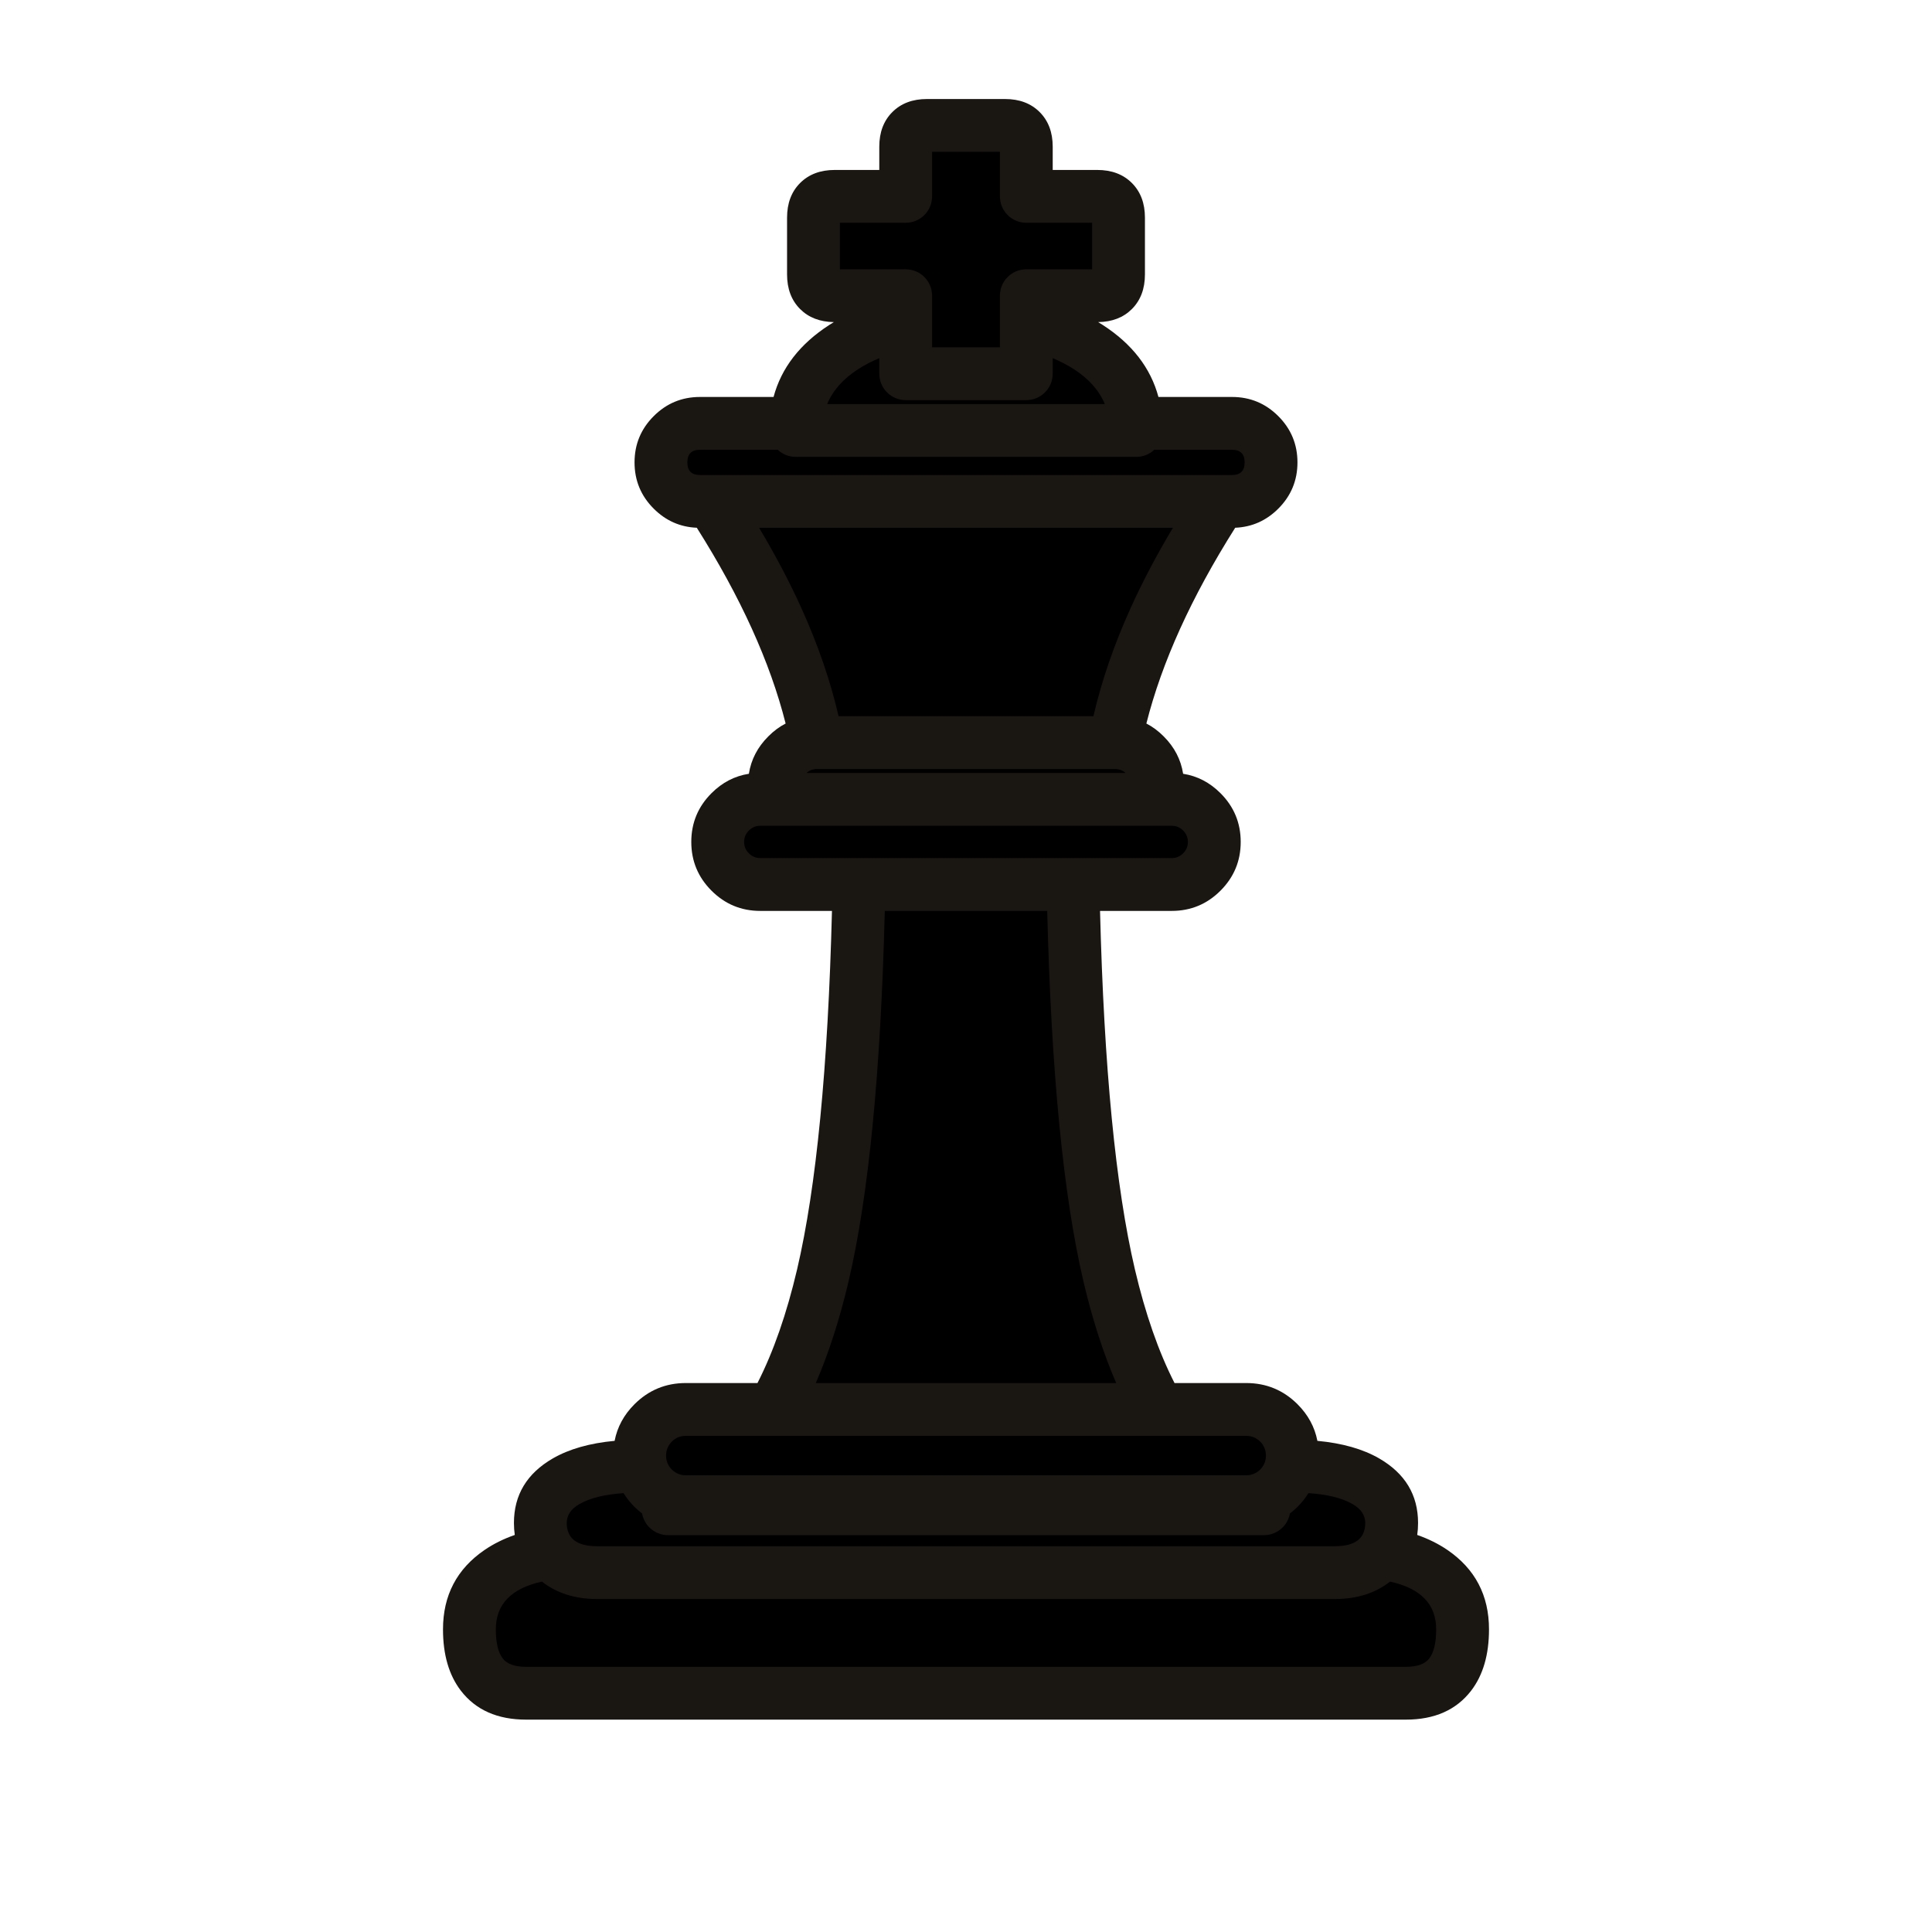
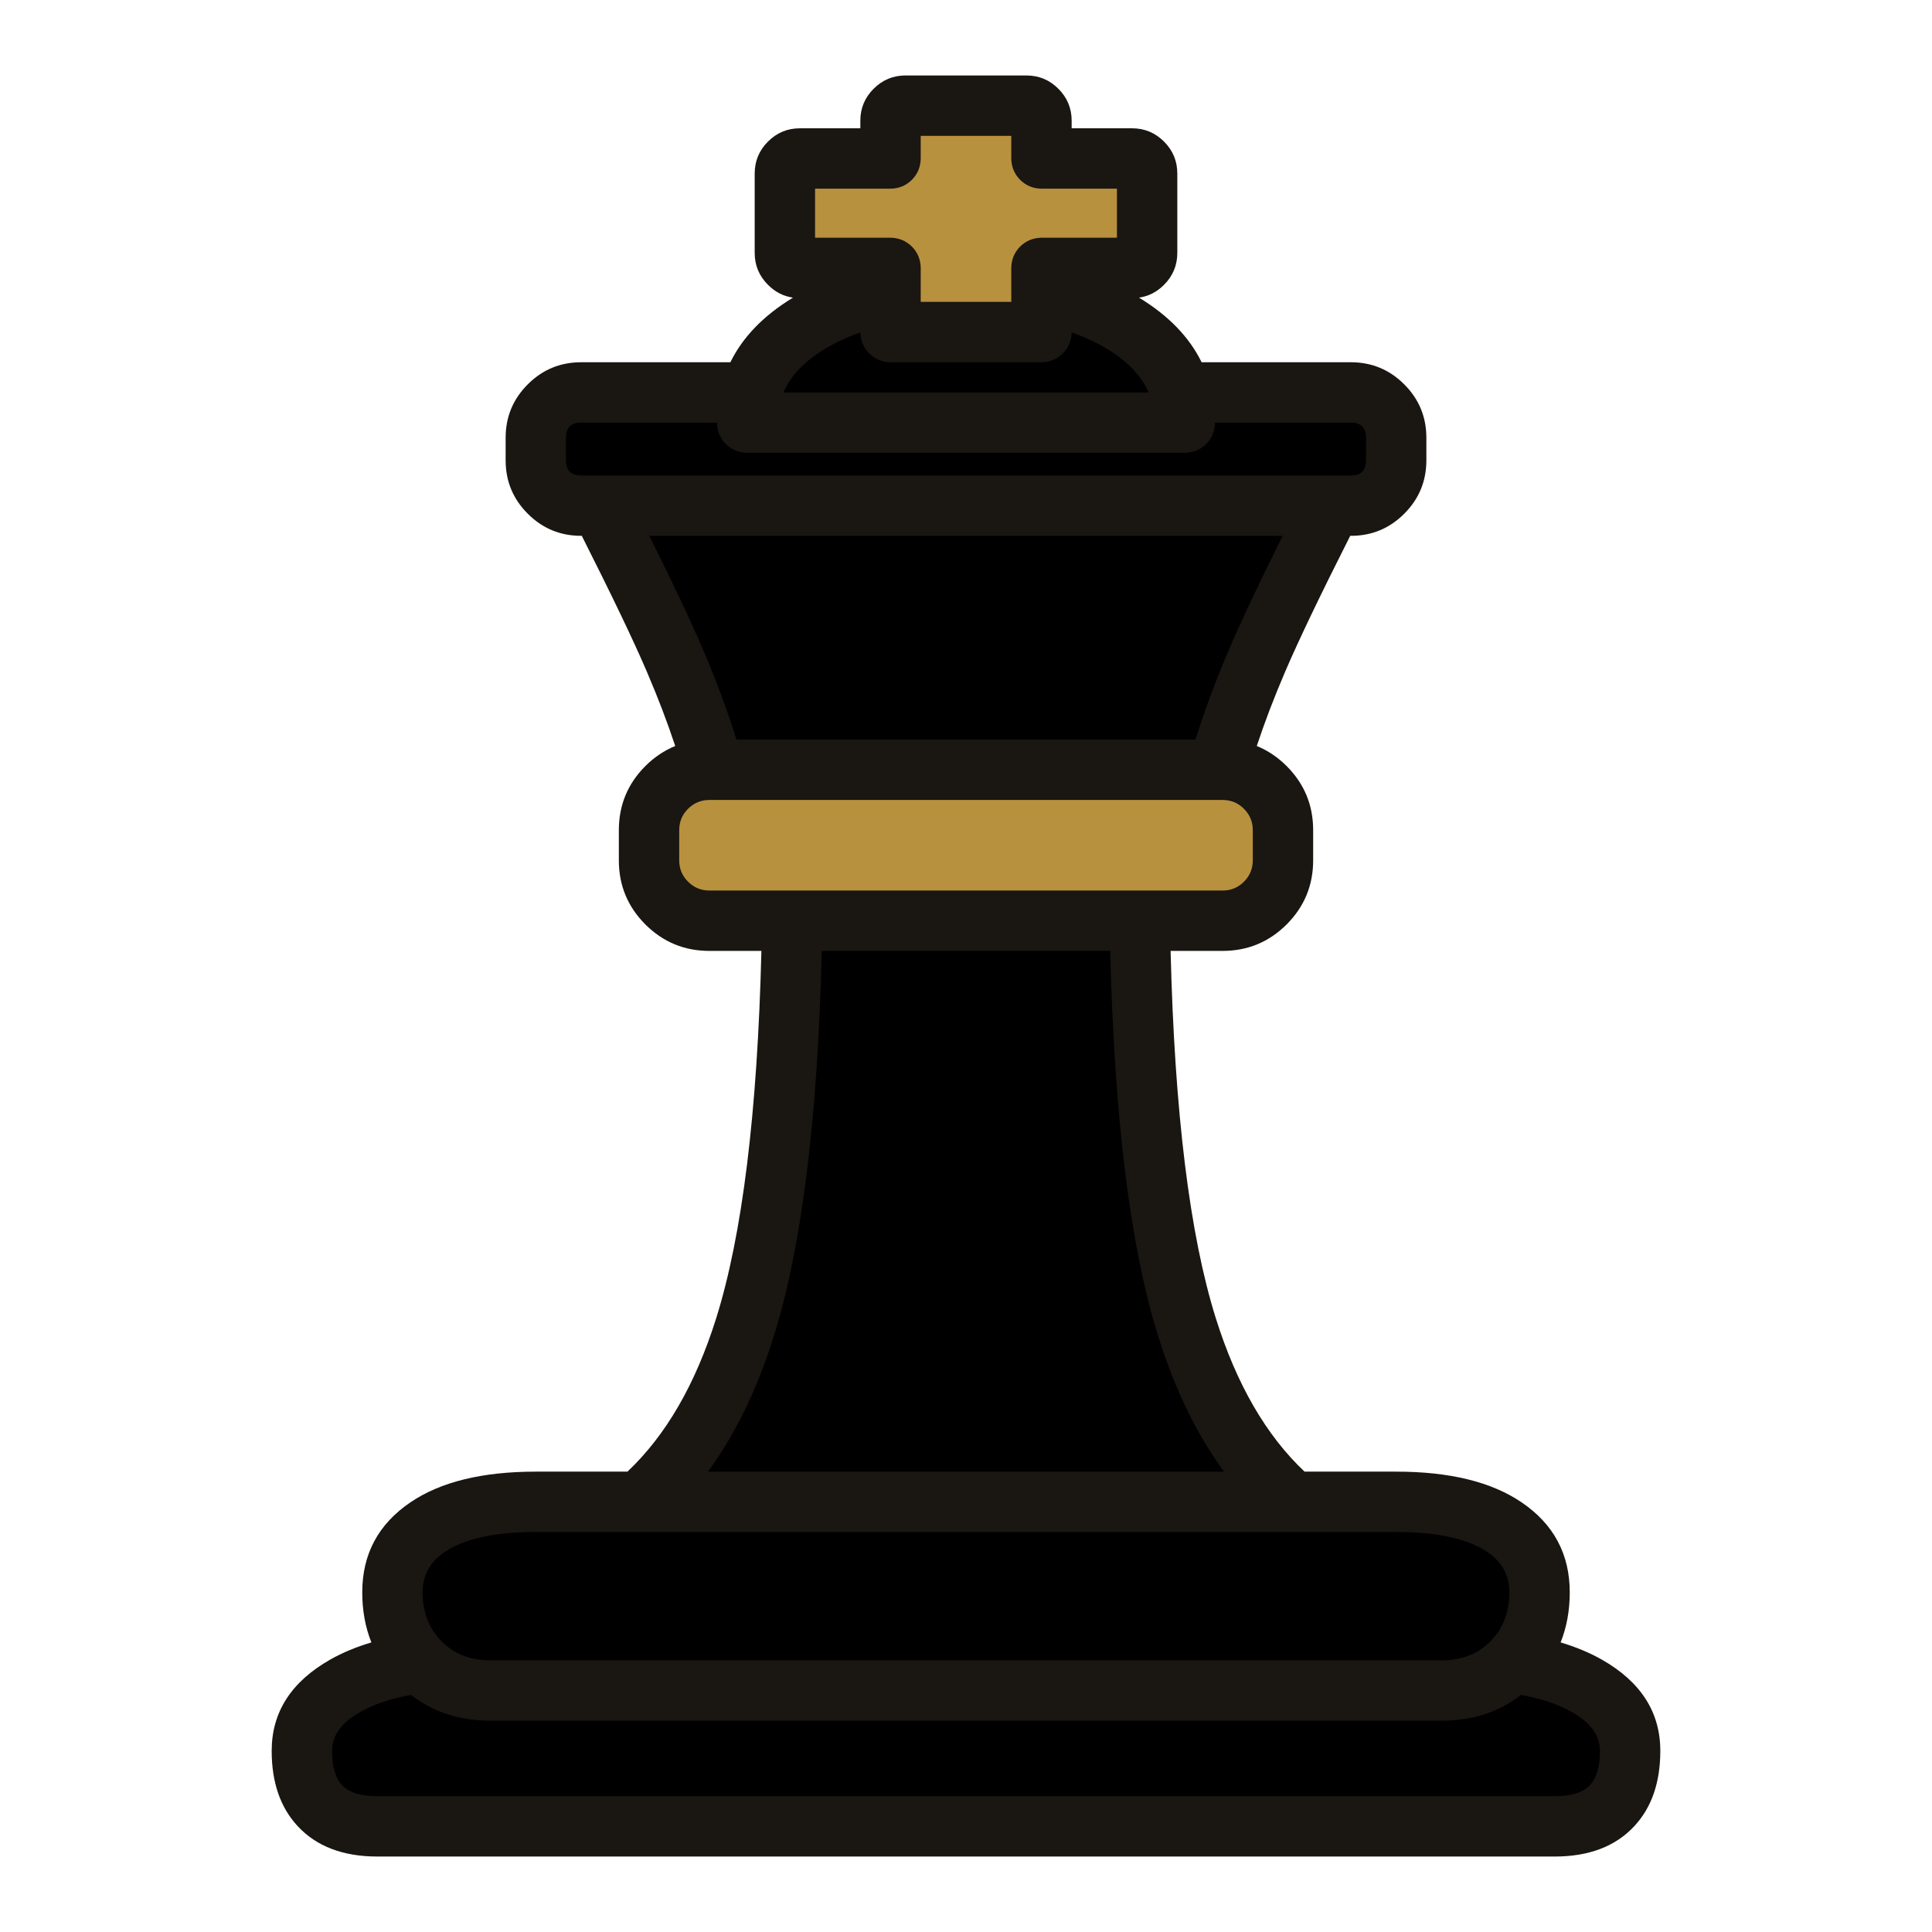
<svg xmlns="http://www.w3.org/2000/svg" viewBox="0 0 256 256">
  <g id="body" fill="currentColor">
-     <path fill-rule="evenodd" d="M122.83 16.62L133.17 16.62C135.05 16.62 135.99 17.56 135.99 19.44L135.99 26.02L145.39 26.02C147.27 26.02 148.21 26.96 148.21 28.84L148.21 36.36C148.21 38.24 147.27 39.18 145.39 39.18L135.99 39.18L135.99 42.78C144.42 44.55 150.06 49.25 150.53 56.1L163.25 56.1C166.11 56.1 168.42 58.41 168.42 61.27C168.42 64.13 166.11 66.44 163.25 66.44L161.72 66.44C155.33 76.15 149.88 86.8 147.71 98.4L147.74 98.4C150.85 98.4 153.38 100.93 153.38 104.04C153.38 104.7 153.27 105.33 153.06 105.92L155.26 105.92C158.37 105.92 160.9 108.45 160.9 111.56C160.9 114.67 158.37 117.2 155.26 117.2L142.18 117.2C142.7 146.65 144.94 171.68 153.48 186.76L165.13 186.76C168.5 186.76 171.24 189.5 171.24 192.87C171.24 193.36 171.18 193.83 171.08 194.28L171.24 194.28C179.7 194.28 184.4 197.1 184.4 201.8C184.4 203.36 183.92 204.75 183.02 205.85C189.84 206.85 193.8 210.38 193.8 215.9C193.8 220.6 191.92 224.36 186.28 224.36L69.72 224.36C64.08 224.36 62.2 220.6 62.2 215.9C62.2 210.38 66.16 206.85 72.98 205.85C72.08 204.75 71.6 203.36 71.6 201.8C71.6 197.1 76.3 194.28 84.76 194.28L84.92 194.28C84.82 193.83 84.76 193.36 84.76 192.87C84.76 189.5 87.5 186.76 90.87 186.76L102.52 186.76C111.06 171.68 113.3 146.65 113.82 117.2L100.74 117.2C97.63 117.2 95.1 114.67 95.1 111.56C95.1 108.45 97.63 105.92 100.74 105.92L102.94 105.92C102.73 105.33 102.62 104.7 102.62 104.04C102.62 100.93 105.15 98.4 108.26 98.4L108.29 98.4C106.12 86.8 100.67 76.15 94.28 66.44L92.75 66.44C89.89 66.44 87.58 64.13 87.58 61.27C87.58 58.41 89.89 56.1 92.75 56.1L105.47 56.1C105.94 49.25 111.58 44.55 120.01 42.78L120.01 39.18L110.61 39.18C108.73 39.18 107.79 38.24 107.79 36.36L107.79 28.84C107.79 26.96 108.73 26.02 110.61 26.02L120.01 26.02L120.01 19.44C120.01 17.56 120.95 16.62 122.83 16.62Z" />
+     <path fill-rule="evenodd" d="M120 14L136 14C137.1 14 138 14.9 138 16L138 21L150 21C151.1 21 152 21.9 152 23L152 33.5C152 34.6 151.1 35.5 150 35.5L138 35.5L138 38.9C147.66 40.76 154.48 45.42 156.43 52L179 52C182.31 52 185 54.69 185 58L185 61C185 64.31 182.31 67 179 67L176.46 67C170.52 78.67 164.59 90.33 161.39 102L162 102C166.42 102 170 105.58 170 110L170 114C170 118.42 166.42 122 162 122L151.03 122C151.54 156.42 155.02 185.08 171.21 199L185 199C198 199 204 204 204 211C204 214.62 202.66 217.98 200.26 220.37C210.36 221.65 216 226.12 216 232C216 238 213 242 206 242L50 242C43 242 40 238 40 232C40 226.12 45.64 221.65 55.74 220.37C53.34 217.98 52 214.62 52 211C52 204 58 199 71 199L84.79 199C100.98 185.08 104.46 156.42 104.97 122L94 122C89.58 122 86 118.42 86 114L86 110C86 105.58 89.58 102 94 102L94.61 102C91.41 90.33 85.48 78.67 79.54 67L77 67C73.69 67 71 64.31 71 61L71 58C71 54.69 73.69 52 77 52L99.57 52C101.52 45.42 108.34 40.76 118 38.9L118 35.5L106 35.5C104.9 35.5 104 34.6 104 33.5L104 23C104 21.9 104.9 21 106 21L118 21L118 16C118 14.9 118.9 14 120 14Z" />
+     <path fill-rule="evenodd" d="M104.97 122L151.03 122C151.54 156.42 155.02 185.08 171.21 199L84.79 199C100.98 185.08 104.46 156.42 104.97 122Z" />
+     <path fill-rule="evenodd" d="M79.54 67L176.46 67C170.52 78.67 164.59 90.33 161.39 102L94.61 102C91.41 90.33 85.48 78.67 79.54 67Z" />
+     <path fill-rule="evenodd" d="M99 56L157 56C157 54.6 156.81 53.26 156.43 52L179 52C182.31 52 185 54.69 185 58L185 61C185 64.31 182.31 67 179 67L77 67C73.69 67 71 64.31 71 61L71 58C71 54.69 73.69 52 77 52L99.57 52C99.19 53.26 99 54.6 99 56Z" />
+     <path fill-rule="evenodd" d="M118 44L138 44L138 38.9C149.52 41.12 157 47.31 157 56L99 56C99 47.31 106.48 41.12 118 38.9L118 44Z" />
+     <path fill-rule="evenodd" d="M65 224L191 224C194.86 224 198.02 222.6 200.26 220.37C210.36 221.65 216 226.12 216 232C216 238 213 242 206 242L50 242C43 242 40 238 40 232C40 226.12 45.64 221.65 55.74 220.37C57.98 222.6 61.14 224 65 224Z" />
+     <path fill-rule="evenodd" d="M71 199L185 199C198 199 204 204 204 211C204 218 199 224 191 224L65 224C57 224 52 218 52 211C52 204 58 199 71 199Z" />
+   </g>
+   <g id="trim" fill="#b8913f">
+     <path fill-rule="evenodd" d="M120 14L136 14C137.1 14 138 14.9 138 16L138 21L150 21C151.1 21 152 21.9 152 23L152 33.5C152 34.6 151.1 35.5 150 35.5L138 35.5L138 44L118 44L118 35.5L106 35.5C104.9 35.5 104 34.6 104 33.5L104 23C104 21.9 104.9 21 106 21L118 21L118 16C118 14.9 118.9 14 120 14ZM94 102L162 102C166.42 102 170 105.58 170 110L170 114C170 118.42 166.42 122 162 122L94 122C89.58 122 86 118.42 86 114L86 110C86 105.58 89.58 102 94 102Z" />
  </g>
  <g id="detail" fill="#1a1612">
-     <path fill-rule="evenodd" d="M69.72 227.86L186.28 227.86Q191.98 227.86 194.93 224.03Q197.3 220.94 197.3 215.9Q197.3 209.14 191.78 205.37Q190 204.16 187.79 203.39Q187.9 202.62 187.9 201.8Q187.9 196.23 182.75 193.25Q179.51 191.38 174.56 190.92Q174.03 188.17 171.93 186.07Q169.11 183.26 165.13 183.26L155.63 183.26Q152.45 177.02 150.38 168.2Q146.55 151.84 145.76 120.7L155.26 120.7Q159.04 120.7 161.72 118.02Q164.4 115.34 164.4 111.56Q164.4 107.78 161.72 105.1Q159.59 102.97 156.77 102.53Q156.33 99.71 154.2 97.58Q153.14 96.51 151.9 95.87Q154.97 83.7 163.67 69.93Q166.99 69.79 169.38 67.4Q171.92 64.86 171.92 61.27Q171.92 57.68 169.38 55.14Q166.84 52.6 163.25 52.6L153.5 52.6Q151.95 46.83 146.12 43.06Q145.82 42.86 145.51 42.68Q148.29 42.64 149.98 40.95Q151.71 39.22 151.71 36.36L151.71 28.84Q151.71 25.98 149.98 24.25Q148.25 22.52 145.39 22.52L139.49 22.52L139.49 19.44Q139.49 16.58 137.76 14.85Q136.03 13.12 133.17 13.12L122.83 13.12Q119.97 13.12 118.24 14.85Q116.51 16.58 116.51 19.44L116.51 22.52L110.61 22.52Q107.75 22.52 106.02 24.25Q104.29 25.98 104.29 28.84L104.29 36.36Q104.29 39.22 106.02 40.95Q107.71 42.64 110.49 42.68Q110.18 42.86 109.88 43.06Q104.05 46.83 102.5 52.6L92.75 52.6Q89.16 52.6 86.62 55.14Q84.08 57.68 84.08 61.27Q84.08 64.86 86.62 67.4Q89.01 69.79 92.33 69.93Q101.03 83.7 104.1 95.87Q102.86 96.51 101.8 97.58Q99.67 99.71 99.23 102.53Q96.41 102.97 94.28 105.1Q91.6 107.78 91.6 111.56Q91.6 115.34 94.28 118.02Q96.96 120.7 100.74 120.7L110.24 120.7Q109.45 151.84 105.62 168.2Q103.55 177.02 100.37 183.26L90.87 183.26Q86.89 183.26 84.07 186.07Q81.97 188.17 81.44 190.92Q76.49 191.38 73.25 193.25Q68.1 196.23 68.1 201.8Q68.1 202.62 68.21 203.39Q66 204.16 64.22 205.37Q58.7 209.14 58.7 215.9Q58.7 220.94 61.07 224.03Q64.02 227.86 69.72 227.86ZM128 20.12L123.51 20.12L123.51 26.02Q123.51 26.19 123.49 26.36Q123.48 26.53 123.44 26.7Q123.41 26.87 123.36 27.04Q123.31 27.2 123.24 27.36Q123.18 27.52 123.1 27.67Q123.02 27.82 122.92 27.96Q122.82 28.11 122.72 28.24Q122.61 28.37 122.48 28.49Q122.36 28.62 122.23 28.73Q122.1 28.83 121.95 28.93Q121.81 29.03 121.66 29.11Q121.51 29.19 121.35 29.25Q121.19 29.32 121.03 29.37Q120.86 29.42 120.69 29.45Q120.52 29.49 120.35 29.5Q120.18 29.52 120.01 29.52L111.29 29.52L111.29 35.68L120.01 35.68Q120.18 35.68 120.35 35.7Q120.52 35.71 120.69 35.75Q120.86 35.78 121.03 35.83Q121.19 35.88 121.35 35.95Q121.51 36.01 121.66 36.09Q121.81 36.17 121.95 36.27Q122.1 36.37 122.23 36.47Q122.36 36.58 122.48 36.71Q122.61 36.83 122.72 36.96Q122.82 37.09 122.92 37.24Q123.02 37.38 123.1 37.53Q123.18 37.68 123.24 37.84Q123.31 38 123.36 38.16Q123.41 38.33 123.44 38.5Q123.48 38.67 123.49 38.84Q123.51 39.01 123.51 39.18L123.51 46.02L132.49 46.02L132.49 39.18Q132.49 39.01 132.51 38.84Q132.52 38.67 132.56 38.5Q132.59 38.33 132.64 38.16Q132.69 38 132.76 37.84Q132.82 37.68 132.9 37.53Q132.98 37.38 133.08 37.24Q133.18 37.09 133.28 36.96Q133.39 36.83 133.52 36.71Q133.64 36.58 133.77 36.47Q133.9 36.37 134.05 36.27Q134.19 36.17 134.34 36.09Q134.49 36.01 134.65 35.95Q134.81 35.88 134.97 35.83Q135.14 35.78 135.31 35.75Q135.48 35.71 135.65 35.7Q135.82 35.68 135.99 35.68L144.71 35.68L144.71 29.52L135.99 29.52Q135.82 29.52 135.65 29.5Q135.48 29.49 135.31 29.45Q135.14 29.42 134.97 29.37Q134.81 29.32 134.65 29.25Q134.49 29.19 134.34 29.11Q134.19 29.03 134.05 28.93Q133.9 28.83 133.77 28.73Q133.64 28.62 133.52 28.49Q133.39 28.37 133.28 28.24Q133.18 28.11 133.08 27.96Q132.98 27.82 132.9 27.67Q132.82 27.52 132.76 27.36Q132.69 27.2 132.64 27.04Q132.59 26.87 132.56 26.7Q132.52 26.53 132.51 26.36Q132.49 26.19 132.49 26.02L132.49 20.12L128 20.12ZM128 53.02L120.01 53.02Q119.84 53.02 119.67 53Q119.5 52.99 119.33 52.95Q119.16 52.92 118.99 52.87Q118.83 52.82 118.67 52.75Q118.51 52.69 118.36 52.61Q118.21 52.53 118.07 52.43Q117.92 52.33 117.79 52.23Q117.66 52.12 117.54 51.99Q117.41 51.87 117.3 51.74Q117.2 51.61 117.1 51.46Q117 51.32 116.92 51.17Q116.84 51.02 116.78 50.86Q116.71 50.7 116.66 50.54Q116.61 50.37 116.58 50.2Q116.54 50.03 116.53 49.86Q116.51 49.69 116.51 49.52L116.51 47.46Q114.99 48.09 113.69 48.93Q110.72 50.85 109.61 53.54L146.39 53.54Q145.28 50.85 142.31 48.93Q141.01 48.09 139.49 47.46L139.49 49.52Q139.49 49.69 139.47 49.86Q139.46 50.03 139.42 50.2Q139.39 50.37 139.34 50.54Q139.29 50.7 139.22 50.86Q139.16 51.02 139.08 51.17Q139 51.32 138.9 51.46Q138.8 51.61 138.7 51.74Q138.59 51.87 138.46 51.99Q138.34 52.12 138.21 52.23Q138.08 52.33 137.93 52.43Q137.79 52.53 137.64 52.61Q137.49 52.69 137.33 52.75Q137.17 52.82 137.01 52.87Q136.84 52.92 136.67 52.95Q136.5 52.99 136.33 53Q136.16 53.02 135.99 53.02L128 53.02ZM128 60.54L105.44 60.54Q105.11 60.54 104.79 60.48Q104.46 60.42 104.16 60.3Q103.85 60.18 103.57 60Q103.29 59.82 103.05 59.6L92.75 59.6Q91.08 59.6 91.08 61.27Q91.08 62.94 92.75 62.94L163.25 62.94Q164.92 62.94 164.92 61.27Q164.92 59.6 163.25 59.6L152.95 59.6Q152.71 59.82 152.43 60Q152.15 60.18 151.84 60.3Q151.54 60.42 151.21 60.48Q150.89 60.54 150.56 60.54L128 60.54ZM128 69.94L100.59 69.94Q103.87 75.44 106.16 80.51Q109.47 87.8 111.12 94.9L144.88 94.9Q146.53 87.8 149.84 80.51Q152.13 75.44 155.41 69.94L128 69.94ZM128 101.9L108.26 101.9Q107.46 101.9 106.86 102.42L149.14 102.42Q148.54 101.9 147.74 101.9L128 101.9ZM128 109.42L100.74 109.42Q99.86 109.42 99.23 110.05Q98.6 110.68 98.6 111.56Q98.6 112.44 99.23 113.07Q99.86 113.7 100.74 113.7L155.26 113.7Q156.14 113.7 156.77 113.07Q157.4 112.44 157.4 111.56Q157.4 110.68 156.77 110.05Q156.14 109.42 155.26 109.42L128 109.42ZM128 120.7L117.24 120.7Q116.44 152.71 112.44 169.79Q110.67 177.32 108.1 183.26L147.9 183.26Q145.33 177.32 143.56 169.79Q139.56 152.71 138.76 120.7L128 120.7ZM128 190.26L90.87 190.26Q89.79 190.26 89.02 191.02Q88.26 191.79 88.26 192.87Q88.26 193.95 89.02 194.72Q89.79 195.48 90.87 195.48L165.13 195.48Q166.21 195.48 166.98 194.72Q167.74 193.95 167.74 192.87Q167.74 191.79 166.98 191.02Q166.21 190.26 165.13 190.26L128 190.26ZM128 203.42L88.52 203.42Q88.26 203.42 88.01 203.38Q87.75 203.34 87.5 203.27Q87.26 203.19 87.02 203.08Q86.79 202.97 86.58 202.83Q86.36 202.69 86.17 202.51Q85.98 202.34 85.81 202.14Q85.65 201.94 85.52 201.72Q85.39 201.5 85.29 201.26Q85.14 200.92 85.08 200.55Q84.56 200.15 84.07 199.67Q83.22 198.81 82.62 197.85Q78.84 198.1 76.76 199.31Q75.1 200.27 75.1 201.8Q75.1 204.88 79.12 204.88L176.88 204.88Q180.9 204.88 180.9 201.8Q180.9 200.27 179.24 199.31Q177.16 198.1 173.38 197.85Q172.78 198.81 171.93 199.67Q171.44 200.15 170.92 200.55Q170.86 200.92 170.71 201.26Q170.61 201.5 170.48 201.72Q170.35 201.94 170.19 202.14Q170.02 202.34 169.83 202.51Q169.64 202.69 169.42 202.83Q169.21 202.97 168.98 203.08Q168.74 203.19 168.5 203.27Q168.25 203.34 167.99 203.38Q167.74 203.42 167.48 203.42L128 203.42ZM128 211.88L79.12 211.88Q74.74 211.88 71.81 209.57Q65.7 210.92 65.7 215.9Q65.7 218.56 66.62 219.76Q67.47 220.86 69.72 220.86L186.28 220.86Q188.53 220.86 189.38 219.76Q190.3 218.56 190.3 215.9Q190.3 210.92 184.19 209.57Q181.26 211.88 176.88 211.88L128 211.88Z" />
+     <path fill-rule="evenodd" d="M50 246L206 246Q212.82 246 216.56 241.97Q220 238.26 220 232Q220 224.3 212.22 219.89Q209.79 218.52 206.79 217.63Q208 214.6 208 211Q208 203.4 201.62 199.07Q195.64 195 185 195L172.86 195Q165.22 187.79 161.11 174.7Q155.9 158.12 155.11 126L162 126Q166.97 126 170.49 122.49Q174 118.97 174 114L174 110Q174 105.03 170.49 101.51Q168.7 99.73 166.53 98.85Q168.07 94.18 170.29 89Q172.92 82.86 178.91 71L179 71Q183.14 71 186.07 68.07Q189 65.14 189 61L189 58Q189 53.86 186.07 50.93Q183.14 48 179 48L159.22 48Q156.78 43.01 150.96 39.46L150.92 39.44Q152.82 39.17 154.24 37.74Q156 35.98 156 33.5L156 23Q156 20.52 154.24 18.76Q152.48 17 150 17L142 17L142 16Q142 13.52 140.24 11.76Q138.48 10 136 10L120 10Q117.52 10 115.76 11.76Q114 13.52 114 16L114 17L106 17Q103.52 17 101.76 18.76Q100 20.52 100 23L100 33.5Q100 35.98 101.76 37.74Q103.18 39.17 105.08 39.44L105.04 39.46Q99.22 43.01 96.78 48L77 48Q72.86 48 69.93 50.93Q67 53.86 67 58L67 61Q67 65.14 69.93 68.07Q72.86 71 77 71L77.09 71Q83.08 82.86 85.71 89Q87.93 94.18 89.47 98.85Q87.3 99.73 85.51 101.51Q82 105.03 82 110L82 114Q82 118.97 85.51 122.49Q89.03 126 94 126L100.89 126Q100.1 158.12 94.89 174.7Q90.78 187.79 83.14 195L71 195Q60.36 195 54.38 199.07Q48 203.4 48 211Q48 214.6 49.21 217.63Q46.21 218.52 43.78 219.89Q36 224.3 36 232Q36 238.26 39.44 241.97Q43.18 246 50 246ZM128 18L122 18L122 21Q122 21.2 121.98 21.39Q121.96 21.59 121.92 21.78Q121.88 21.97 121.83 22.16Q121.77 22.35 121.7 22.53Q121.62 22.71 121.53 22.89Q121.44 23.06 121.33 23.22Q121.22 23.39 121.09 23.54Q120.97 23.69 120.83 23.83Q120.69 23.97 120.54 24.09Q120.39 24.22 120.22 24.33Q120.06 24.44 119.89 24.53Q119.71 24.62 119.53 24.7Q119.35 24.77 119.16 24.83Q118.97 24.88 118.78 24.92Q118.59 24.96 118.39 24.98Q118.2 25 118 25L108 25L108 31.5L118 31.5Q118.2 31.5 118.39 31.52Q118.59 31.54 118.78 31.58Q118.97 31.62 119.16 31.67Q119.35 31.73 119.53 31.8Q119.71 31.88 119.89 31.97Q120.06 32.06 120.22 32.17Q120.39 32.28 120.54 32.41Q120.69 32.53 120.83 32.67Q120.97 32.81 121.09 32.96Q121.22 33.11 121.33 33.28Q121.44 33.44 121.53 33.61Q121.62 33.79 121.7 33.97Q121.77 34.15 121.83 34.34Q121.88 34.53 121.92 34.72Q121.96 34.91 121.98 35.11Q122 35.3 122 35.5L122 40L134 40L134 35.5Q134 35.3 134.02 35.11Q134.04 34.91 134.08 34.72Q134.12 34.53 134.17 34.34Q134.23 34.15 134.3 33.97Q134.38 33.79 134.47 33.61Q134.56 33.44 134.67 33.28Q134.78 33.11 134.91 32.96Q135.03 32.81 135.17 32.67Q135.31 32.53 135.46 32.41Q135.61 32.28 135.78 32.17Q135.94 32.06 136.11 31.97Q136.29 31.88 136.47 31.8Q136.65 31.73 136.84 31.67Q137.03 31.62 137.22 31.58Q137.41 31.54 137.61 31.52Q137.8 31.5 138 31.5L148 31.5L148 25L138 25Q137.8 25 137.61 24.98Q137.41 24.96 137.22 24.92Q137.03 24.88 136.84 24.83Q136.65 24.77 136.47 24.7Q136.29 24.62 136.11 24.53Q135.94 24.44 135.78 24.33Q135.61 24.22 135.46 24.09Q135.31 23.97 135.17 23.83Q135.03 23.69 134.91 23.54Q134.78 23.39 134.67 23.22Q134.56 23.06 134.47 22.89Q134.38 22.71 134.3 22.53Q134.23 22.35 134.17 22.16Q134.12 21.97 134.08 21.78Q134.04 21.59 134.02 21.39Q134 21.2 134 21L134 18L128 18ZM128 48L118 48Q117.81 48 117.61 47.98Q117.42 47.96 117.23 47.92Q117.03 47.89 116.85 47.83Q116.66 47.77 116.48 47.7Q116.3 47.63 116.13 47.54L115.79 47.34Q115.63 47.23 115.48 47.11Q115.33 46.98 115.19 46.85Q115.05 46.71 114.93 46.56Q114.8 46.41 114.69 46.25Q114.58 46.09 114.49 45.92Q114.4 45.75 114.32 45.57Q114.24 45.39 114.18 45.2Q114.13 45.01 114.09 44.82Q114.05 44.63 114.02 44.44Q114 44.25 114 44.05Q111.38 44.97 109.21 46.29Q105.24 48.71 103.81 52L152.19 52Q150.76 48.71 146.79 46.29Q144.62 44.97 142 44.05Q142 44.25 141.98 44.44Q141.95 44.63 141.91 44.82Q141.87 45.01 141.82 45.2Q141.76 45.39 141.68 45.57Q141.6 45.75 141.51 45.92Q141.42 46.09 141.31 46.25Q141.2 46.41 141.07 46.56Q140.95 46.71 140.81 46.85Q140.67 46.98 140.52 47.11Q140.37 47.23 140.21 47.34L139.87 47.54Q139.7 47.63 139.52 47.7Q139.34 47.77 139.15 47.83Q138.97 47.89 138.77 47.92Q138.58 47.96 138.39 47.98Q138.19 48 138 48L128 48ZM128 60L99 60Q98.8 60 98.61 59.98Q98.41 59.96 98.22 59.92Q98.03 59.88 97.84 59.83Q97.65 59.77 97.47 59.7Q97.29 59.62 97.11 59.53Q96.94 59.44 96.78 59.33Q96.61 59.22 96.46 59.09Q96.31 58.97 96.17 58.83Q96.03 58.69 95.91 58.54Q95.78 58.39 95.67 58.22Q95.56 58.06 95.47 57.89Q95.38 57.71 95.3 57.53Q95.23 57.35 95.17 57.16Q95.12 56.97 95.08 56.78Q95.04 56.59 95.02 56.39Q95 56.2 95 56L77 56Q75 56 75 58L75 61Q75 63 77 63L179 63Q181 63 181 61L181 58Q181 56 179 56L161 56Q161 56.2 160.98 56.39Q160.96 56.59 160.92 56.78Q160.88 56.97 160.83 57.16Q160.77 57.35 160.7 57.53Q160.62 57.71 160.53 57.89Q160.44 58.06 160.33 58.22Q160.22 58.39 160.09 58.54Q159.97 58.69 159.83 58.83Q159.69 58.97 159.54 59.09Q159.39 59.22 159.22 59.33Q159.06 59.44 158.89 59.53Q158.71 59.62 158.53 59.7Q158.35 59.77 158.16 59.83Q157.97 59.88 157.78 59.92Q157.59 59.96 157.39 59.98Q157.2 60 157 60L128 60ZM128 71L86.04 71Q90.76 80.47 93.06 85.85Q95.81 92.26 97.59 98L158.41 98Q160.19 92.26 162.94 85.85Q165.24 80.47 169.96 71L128 71ZM128 106L94 106Q92.34 106 91.17 107.17Q90 108.34 90 110L90 114Q90 115.66 91.17 116.83Q92.34 118 94 118L162 118Q163.66 118 164.83 116.83Q166 115.66 166 114L166 110Q166 108.34 164.83 107.17Q163.66 106 162 106L128 106ZM128 126L108.89 126Q108.08 159.41 102.52 177.1Q99.22 187.64 93.81 195L162.19 195Q156.78 187.64 153.48 177.1Q147.92 159.41 147.11 126L128 126ZM128 203L71 203Q62.82 203 58.87 205.68Q56 207.64 56 211Q56 214.84 58.4 217.37Q60.89 220 65 220L191 220Q195.11 220 197.6 217.37Q200 214.84 200 211Q200 207.64 197.13 205.68Q193.18 203 185 203L128 203ZM128 228L65 228Q58.84 228 54.47 224.59Q50.47 225.3 47.72 226.86Q44 228.96 44 232Q44 235.12 45.31 236.53Q46.67 238 50 238L206 238Q209.33 238 210.69 236.53Q212 235.12 212 232Q212 228.96 208.28 226.86Q205.53 225.3 201.53 224.59Q197.16 228 191 228L128 228Z" />
  </g>
</svg>
